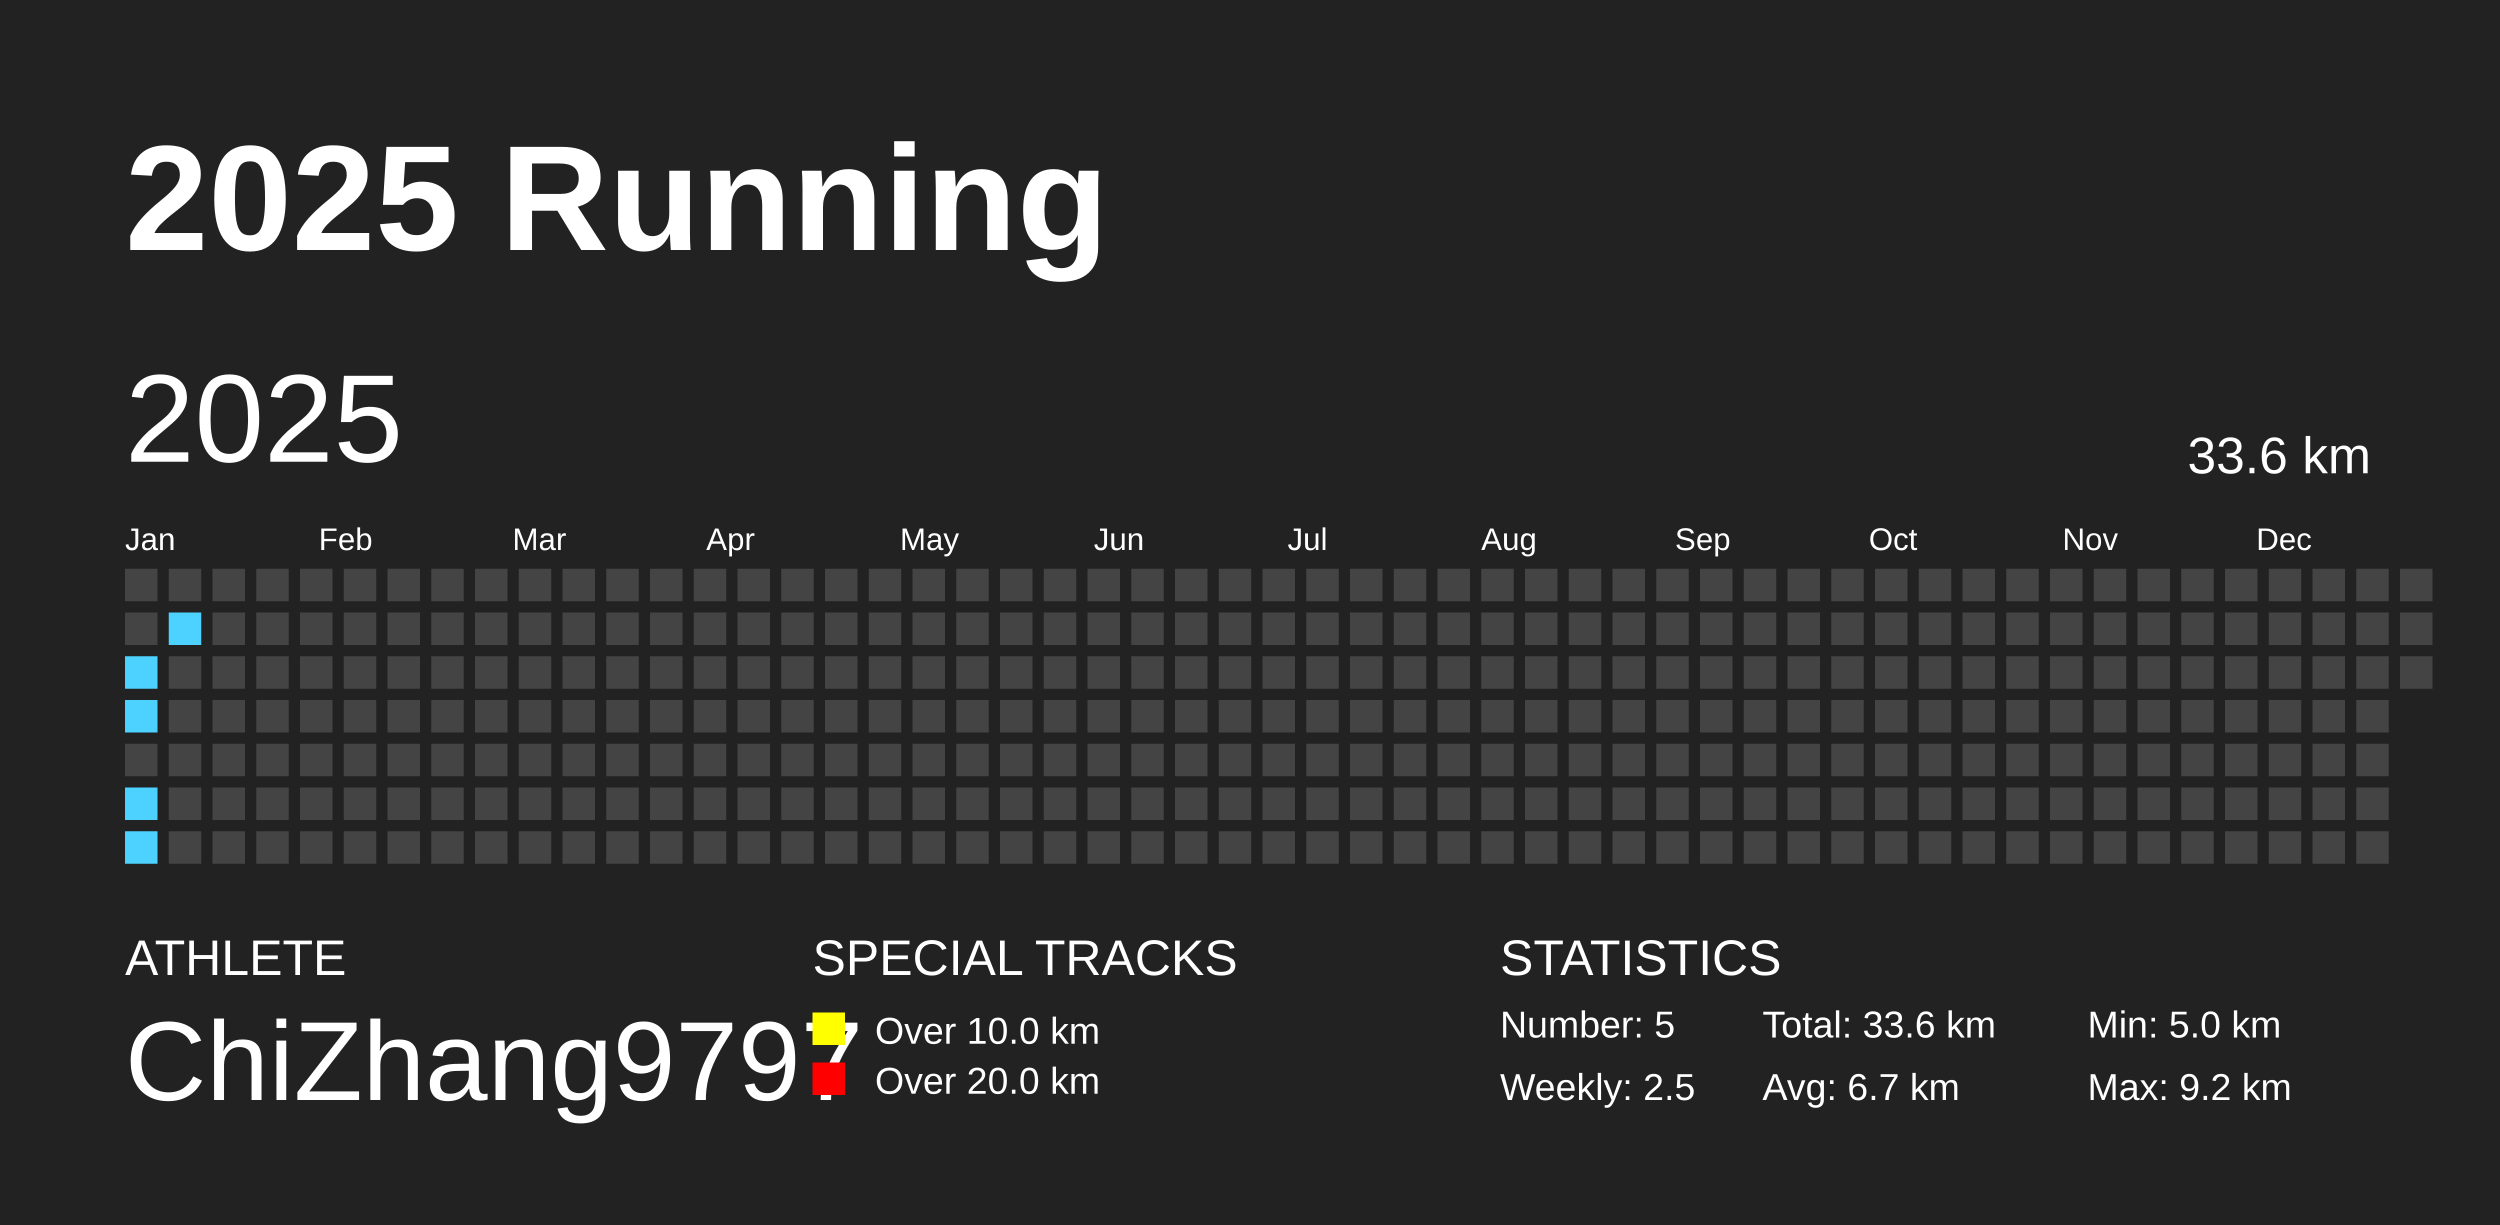
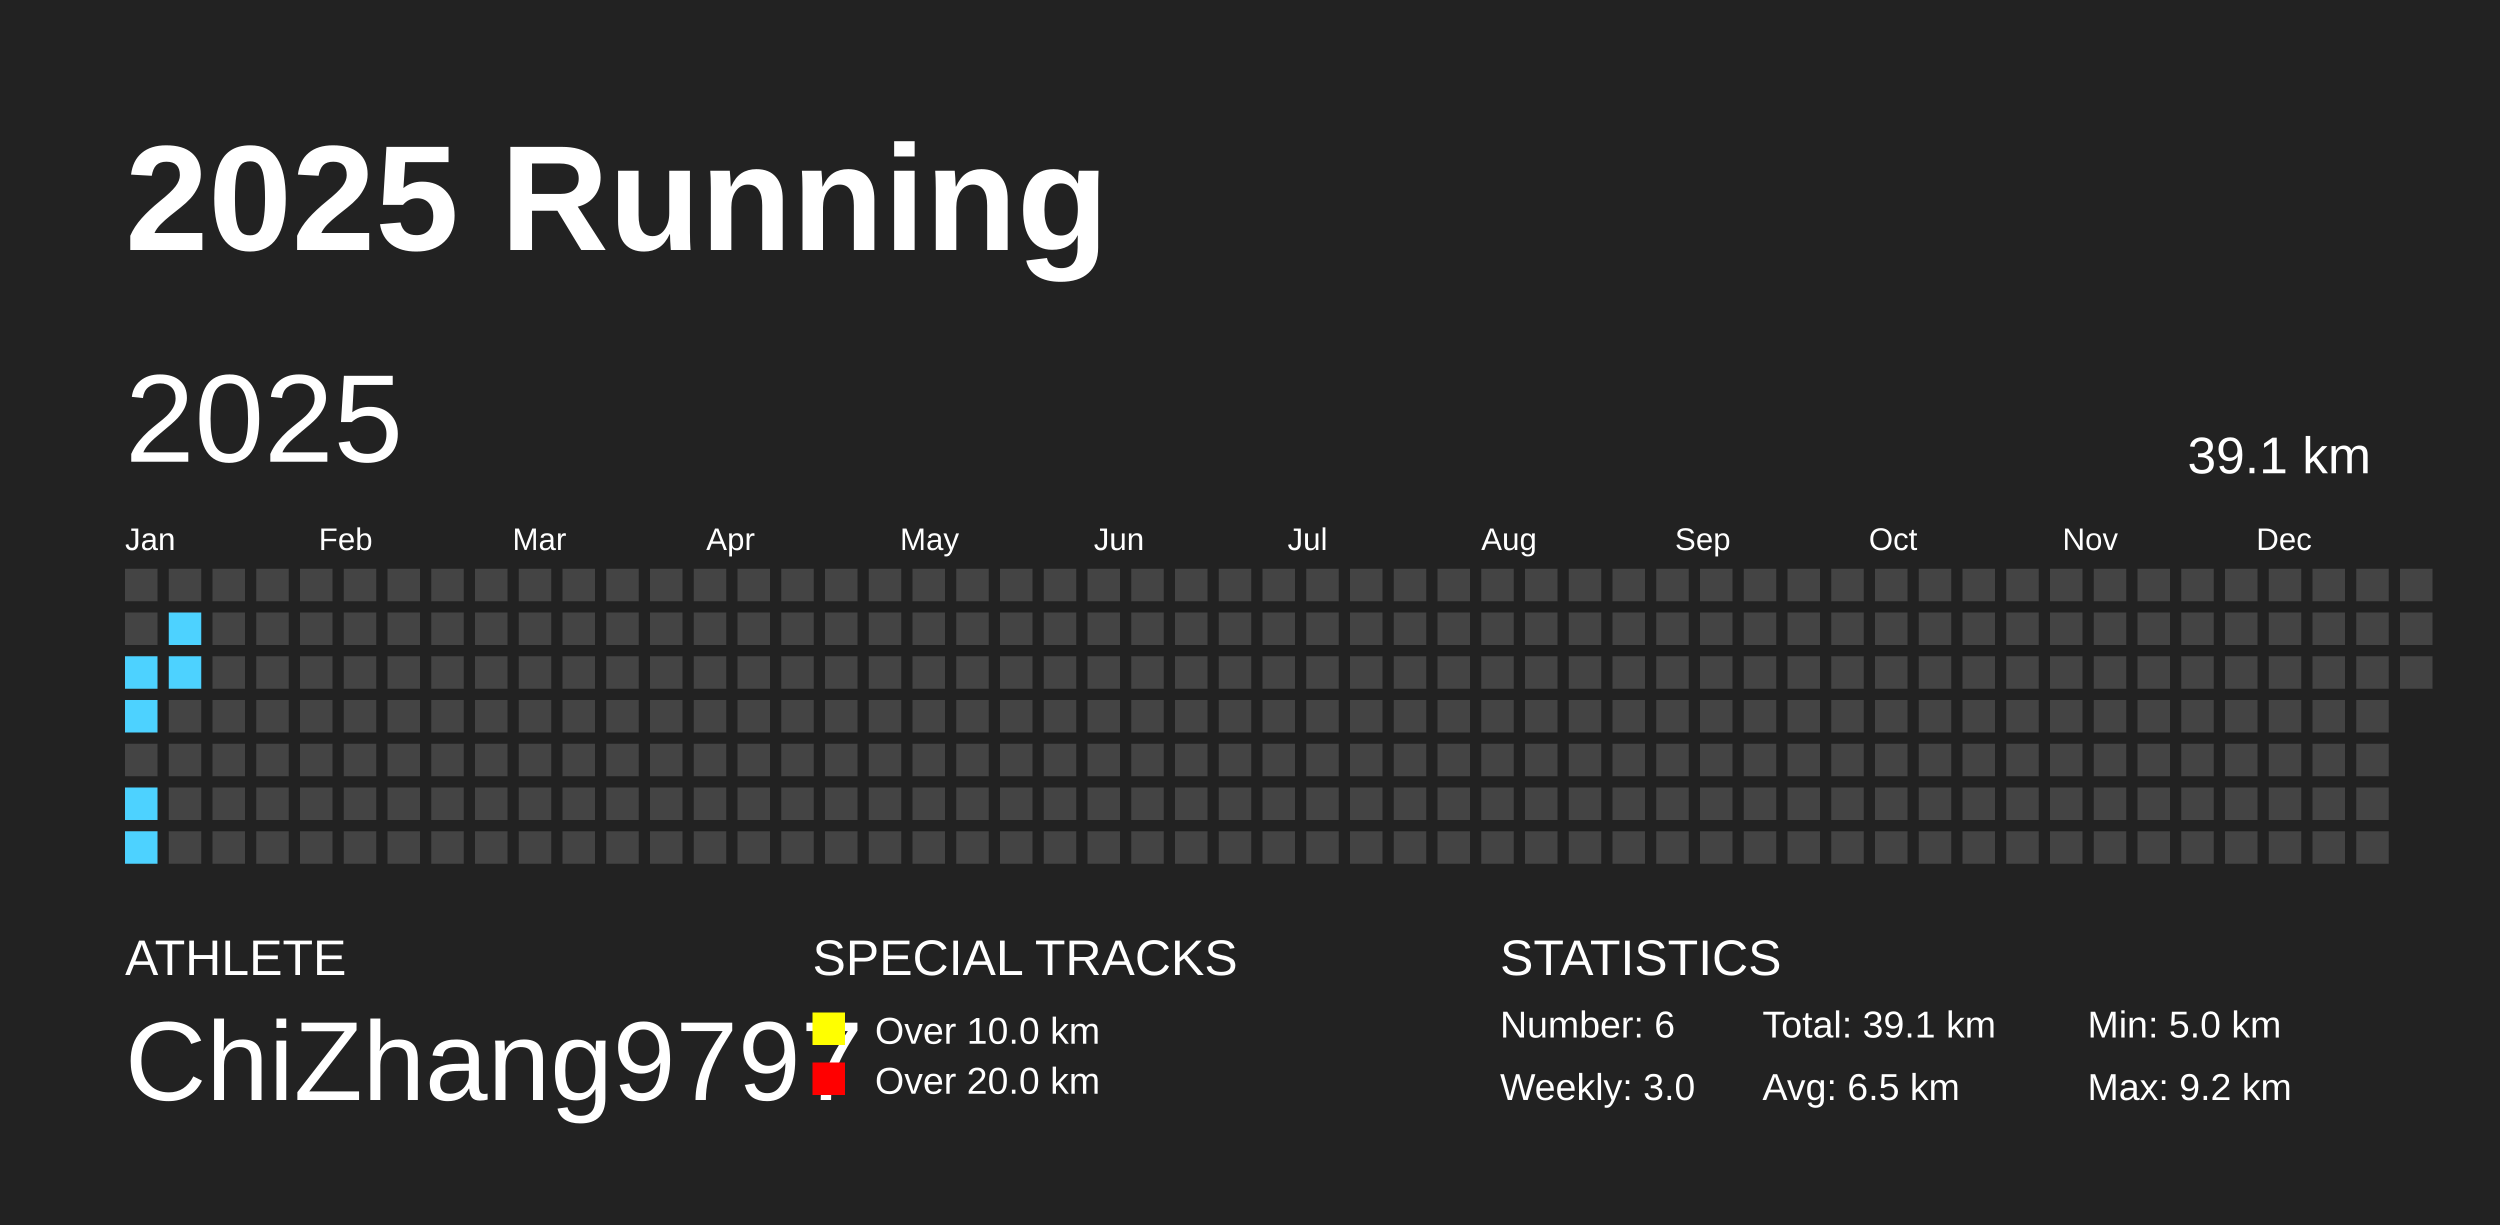
<svg xmlns="http://www.w3.org/2000/svg" baseProfile="full" height="98mm" version="1.1" viewBox="0,0,200,98" width="200mm">
  <defs />
  <rect fill="#222222" height="98" width="200" x="0" y="0" />
  <text fill="#FFFFFF" style="font-size:12px; font-family:Arial; font-weight:bold;" x="10" y="20">2025 Running</text>
  <text fill="#FFFFFF" style="font-size:4px; font-family:Arial" x="10" y="78">ATHLETE</text>
  <text fill="#FFFFFF" style="font-size:9px; font-family:Arial" x="10" y="88">ChiZhang9797</text>
  <text fill="#FFFFFF" style="font-size:4px; font-family:Arial" x="65" y="78">SPECIAL TRACKS</text>
  <rect fill="yellow" height="2.6" width="2.6" x="65" y="81" />
  <text fill="#FFFFFF" style="font-size:3px; font-family:Arial" x="70" y="83.5">Over 10.0 km</text>
  <rect fill="red" height="2.6" width="2.6" x="65" y="85" />
  <text fill="#FFFFFF" style="font-size:3px; font-family:Arial" x="70" y="87.5">Over 20.0 km</text>
  <text fill="#FFFFFF" style="font-size:4px; font-family:Arial" x="120" y="78">STATISTICS</text>
-   <text fill="#FFFFFF" style="font-size:3px; font-family:Arial" x="120" y="83">Number: 5</text>
-   <text fill="#FFFFFF" style="font-size:3px; font-family:Arial" x="120" y="88">Weekly: 2.5</text>
-   <text fill="#FFFFFF" style="font-size:3px; font-family:Arial" x="141" y="83">Total: 33.6 km</text>
-   <text fill="#FFFFFF" style="font-size:3px; font-family:Arial" x="141" y="88">Avg: 6.7 km</text>
+   <text fill="#FFFFFF" style="font-size:3px; font-family:Arial" x="120" y="83">Number: 6</text>
+   <text fill="#FFFFFF" style="font-size:3px; font-family:Arial" x="120" y="88">Weekly: 3.0</text>
+   <text fill="#FFFFFF" style="font-size:3px; font-family:Arial" x="141" y="83">Total: 39.1 km</text>
+   <text fill="#FFFFFF" style="font-size:3px; font-family:Arial" x="141" y="88">Avg: 6.5 km</text>
  <text fill="#FFFFFF" style="font-size:3px; font-family:Arial" x="167" y="83">Min: 5.0 km</text>
  <text fill="#FFFFFF" style="font-size:3px; font-family:Arial" x="167" y="88">Max: 9.2 km</text>
  <text dominant-baseline="hanging" fill="#FFFFFF" style="font-size:10.0px; font-family:Arial;" x="10" y="30">2025</text>
-   <text dominant-baseline="hanging" fill="#FFFFFF" style="font-size:4.125px; font-family:Arial;" x="175" y="35">33.6 km</text>
+   <text dominant-baseline="hanging" fill="#FFFFFF" style="font-size:4.125px; font-family:Arial;" x="175" y="35">39.1 km</text>
  <text fill="#FFFFFF" style="font-size:2.5px; font-family:Arial" x="10.0" y="44">Jan</text>
  <text fill="#FFFFFF" style="font-size:2.5px; font-family:Arial" x="25.5" y="44">Feb</text>
  <text fill="#FFFFFF" style="font-size:2.5px; font-family:Arial" x="41.0" y="44">Mar</text>
  <text fill="#FFFFFF" style="font-size:2.5px; font-family:Arial" x="56.5" y="44">Apr</text>
  <text fill="#FFFFFF" style="font-size:2.5px; font-family:Arial" x="72.0" y="44">May</text>
  <text fill="#FFFFFF" style="font-size:2.5px; font-family:Arial" x="87.5" y="44">Jun</text>
  <text fill="#FFFFFF" style="font-size:2.5px; font-family:Arial" x="103.0" y="44">Jul</text>
  <text fill="#FFFFFF" style="font-size:2.5px; font-family:Arial" x="118.5" y="44">Aug</text>
  <text fill="#FFFFFF" style="font-size:2.5px; font-family:Arial" x="134.0" y="44">Sep</text>
  <text fill="#FFFFFF" style="font-size:2.5px; font-family:Arial" x="149.5" y="44">Oct</text>
  <text fill="#FFFFFF" style="font-size:2.5px; font-family:Arial" x="165.0" y="44">Nov</text>
  <text fill="#FFFFFF" style="font-size:2.5px; font-family:Arial" x="180.5" y="44">Dec</text>
  <rect fill="#444444" height="2.6" width="2.6" x="10.0" y="45.5" />
  <rect fill="#444444" height="2.6" width="2.6" x="10.0" y="49.0" />
  <rect fill="#4DD2FF" height="2.6" width="2.6" x="10.0" y="52.5" />
  <rect fill="#4DD2FF" height="2.6" width="2.6" x="10.0" y="56.0" />
  <rect fill="#444444" height="2.6" width="2.6" x="10.0" y="59.5" />
  <rect fill="#4DD2FF" height="2.6" width="2.6" x="10.0" y="63.0" />
  <rect fill="#4DD2FF" height="2.6" width="2.6" x="10.0" y="66.5" />
  <rect fill="#444444" height="2.6" width="2.6" x="13.5" y="45.5" />
  <rect fill="#4DD2FF" height="2.6" width="2.6" x="13.5" y="49.0" />
-   <rect fill="#444444" height="2.6" width="2.6" x="13.5" y="52.5" />
+   <rect fill="#4DD2FF" height="2.6" width="2.6" x="13.5" y="52.5" />
  <rect fill="#444444" height="2.6" width="2.6" x="13.5" y="56.0" />
  <rect fill="#444444" height="2.6" width="2.6" x="13.5" y="59.5" />
  <rect fill="#444444" height="2.6" width="2.6" x="13.5" y="63.0" />
  <rect fill="#444444" height="2.6" width="2.6" x="13.5" y="66.5" />
  <rect fill="#444444" height="2.6" width="2.6" x="17.0" y="45.5" />
  <rect fill="#444444" height="2.6" width="2.6" x="17.0" y="49.0" />
  <rect fill="#444444" height="2.6" width="2.6" x="17.0" y="52.5" />
  <rect fill="#444444" height="2.6" width="2.6" x="17.0" y="56.0" />
  <rect fill="#444444" height="2.6" width="2.6" x="17.0" y="59.5" />
  <rect fill="#444444" height="2.6" width="2.6" x="17.0" y="63.0" />
  <rect fill="#444444" height="2.6" width="2.6" x="17.0" y="66.5" />
  <rect fill="#444444" height="2.6" width="2.6" x="20.5" y="45.5" />
  <rect fill="#444444" height="2.6" width="2.6" x="20.5" y="49.0" />
  <rect fill="#444444" height="2.6" width="2.6" x="20.5" y="52.5" />
  <rect fill="#444444" height="2.6" width="2.6" x="20.5" y="56.0" />
  <rect fill="#444444" height="2.6" width="2.6" x="20.5" y="59.5" />
  <rect fill="#444444" height="2.6" width="2.6" x="20.5" y="63.0" />
  <rect fill="#444444" height="2.6" width="2.6" x="20.5" y="66.5" />
  <rect fill="#444444" height="2.6" width="2.6" x="24.0" y="45.5" />
  <rect fill="#444444" height="2.6" width="2.6" x="24.0" y="49.0" />
  <rect fill="#444444" height="2.6" width="2.6" x="24.0" y="52.5" />
  <rect fill="#444444" height="2.6" width="2.6" x="24.0" y="56.0" />
  <rect fill="#444444" height="2.6" width="2.6" x="24.0" y="59.5" />
  <rect fill="#444444" height="2.6" width="2.6" x="24.0" y="63.0" />
  <rect fill="#444444" height="2.6" width="2.6" x="24.0" y="66.5" />
  <rect fill="#444444" height="2.6" width="2.6" x="27.5" y="45.5" />
  <rect fill="#444444" height="2.6" width="2.6" x="27.5" y="49.0" />
  <rect fill="#444444" height="2.6" width="2.6" x="27.5" y="52.5" />
  <rect fill="#444444" height="2.6" width="2.6" x="27.5" y="56.0" />
  <rect fill="#444444" height="2.6" width="2.6" x="27.5" y="59.5" />
  <rect fill="#444444" height="2.6" width="2.6" x="27.5" y="63.0" />
  <rect fill="#444444" height="2.6" width="2.6" x="27.5" y="66.5" />
  <rect fill="#444444" height="2.6" width="2.6" x="31.0" y="45.5" />
  <rect fill="#444444" height="2.6" width="2.6" x="31.0" y="49.0" />
  <rect fill="#444444" height="2.6" width="2.6" x="31.0" y="52.5" />
  <rect fill="#444444" height="2.6" width="2.6" x="31.0" y="56.0" />
  <rect fill="#444444" height="2.6" width="2.6" x="31.0" y="59.5" />
  <rect fill="#444444" height="2.6" width="2.6" x="31.0" y="63.0" />
  <rect fill="#444444" height="2.6" width="2.6" x="31.0" y="66.5" />
  <rect fill="#444444" height="2.6" width="2.6" x="34.5" y="45.5" />
  <rect fill="#444444" height="2.6" width="2.6" x="34.5" y="49.0" />
  <rect fill="#444444" height="2.6" width="2.6" x="34.5" y="52.5" />
  <rect fill="#444444" height="2.6" width="2.6" x="34.5" y="56.0" />
  <rect fill="#444444" height="2.6" width="2.6" x="34.5" y="59.5" />
  <rect fill="#444444" height="2.6" width="2.6" x="34.5" y="63.0" />
  <rect fill="#444444" height="2.6" width="2.6" x="34.5" y="66.5" />
  <rect fill="#444444" height="2.6" width="2.6" x="38.0" y="45.5" />
  <rect fill="#444444" height="2.6" width="2.6" x="38.0" y="49.0" />
  <rect fill="#444444" height="2.6" width="2.6" x="38.0" y="52.5" />
  <rect fill="#444444" height="2.6" width="2.6" x="38.0" y="56.0" />
  <rect fill="#444444" height="2.6" width="2.6" x="38.0" y="59.5" />
  <rect fill="#444444" height="2.6" width="2.6" x="38.0" y="63.0" />
  <rect fill="#444444" height="2.6" width="2.6" x="38.0" y="66.5" />
  <rect fill="#444444" height="2.6" width="2.6" x="41.5" y="45.5" />
  <rect fill="#444444" height="2.6" width="2.6" x="41.5" y="49.0" />
  <rect fill="#444444" height="2.6" width="2.6" x="41.5" y="52.5" />
  <rect fill="#444444" height="2.6" width="2.6" x="41.5" y="56.0" />
  <rect fill="#444444" height="2.6" width="2.6" x="41.5" y="59.5" />
  <rect fill="#444444" height="2.6" width="2.6" x="41.5" y="63.0" />
  <rect fill="#444444" height="2.6" width="2.6" x="41.5" y="66.5" />
  <rect fill="#444444" height="2.6" width="2.6" x="45.0" y="45.5" />
  <rect fill="#444444" height="2.6" width="2.6" x="45.0" y="49.0" />
  <rect fill="#444444" height="2.6" width="2.6" x="45.0" y="52.5" />
  <rect fill="#444444" height="2.6" width="2.6" x="45.0" y="56.0" />
  <rect fill="#444444" height="2.6" width="2.6" x="45.0" y="59.5" />
  <rect fill="#444444" height="2.6" width="2.6" x="45.0" y="63.0" />
  <rect fill="#444444" height="2.6" width="2.6" x="45.0" y="66.5" />
  <rect fill="#444444" height="2.6" width="2.6" x="48.5" y="45.5" />
  <rect fill="#444444" height="2.6" width="2.6" x="48.5" y="49.0" />
  <rect fill="#444444" height="2.6" width="2.6" x="48.5" y="52.5" />
  <rect fill="#444444" height="2.6" width="2.6" x="48.5" y="56.0" />
  <rect fill="#444444" height="2.6" width="2.6" x="48.5" y="59.5" />
  <rect fill="#444444" height="2.6" width="2.6" x="48.5" y="63.0" />
  <rect fill="#444444" height="2.6" width="2.6" x="48.5" y="66.5" />
  <rect fill="#444444" height="2.6" width="2.6" x="52.0" y="45.5" />
  <rect fill="#444444" height="2.6" width="2.6" x="52.0" y="49.0" />
  <rect fill="#444444" height="2.6" width="2.6" x="52.0" y="52.5" />
  <rect fill="#444444" height="2.6" width="2.6" x="52.0" y="56.0" />
  <rect fill="#444444" height="2.6" width="2.6" x="52.0" y="59.5" />
  <rect fill="#444444" height="2.6" width="2.6" x="52.0" y="63.0" />
  <rect fill="#444444" height="2.6" width="2.6" x="52.0" y="66.5" />
  <rect fill="#444444" height="2.6" width="2.6" x="55.5" y="45.5" />
  <rect fill="#444444" height="2.6" width="2.6" x="55.5" y="49.0" />
  <rect fill="#444444" height="2.6" width="2.6" x="55.5" y="52.5" />
  <rect fill="#444444" height="2.6" width="2.6" x="55.5" y="56.0" />
  <rect fill="#444444" height="2.6" width="2.6" x="55.5" y="59.5" />
  <rect fill="#444444" height="2.6" width="2.6" x="55.5" y="63.0" />
  <rect fill="#444444" height="2.6" width="2.6" x="55.5" y="66.5" />
  <rect fill="#444444" height="2.6" width="2.6" x="59.0" y="45.5" />
  <rect fill="#444444" height="2.6" width="2.6" x="59.0" y="49.0" />
  <rect fill="#444444" height="2.6" width="2.6" x="59.0" y="52.5" />
  <rect fill="#444444" height="2.6" width="2.6" x="59.0" y="56.0" />
  <rect fill="#444444" height="2.6" width="2.6" x="59.0" y="59.5" />
  <rect fill="#444444" height="2.6" width="2.6" x="59.0" y="63.0" />
  <rect fill="#444444" height="2.6" width="2.6" x="59.0" y="66.5" />
  <rect fill="#444444" height="2.6" width="2.6" x="62.5" y="45.5" />
  <rect fill="#444444" height="2.6" width="2.6" x="62.5" y="49.0" />
  <rect fill="#444444" height="2.6" width="2.6" x="62.5" y="52.5" />
  <rect fill="#444444" height="2.6" width="2.6" x="62.5" y="56.0" />
  <rect fill="#444444" height="2.6" width="2.6" x="62.5" y="59.5" />
  <rect fill="#444444" height="2.6" width="2.6" x="62.5" y="63.0" />
  <rect fill="#444444" height="2.6" width="2.6" x="62.5" y="66.5" />
  <rect fill="#444444" height="2.6" width="2.6" x="66.0" y="45.5" />
  <rect fill="#444444" height="2.6" width="2.6" x="66.0" y="49.0" />
  <rect fill="#444444" height="2.6" width="2.6" x="66.0" y="52.5" />
  <rect fill="#444444" height="2.6" width="2.6" x="66.0" y="56.0" />
  <rect fill="#444444" height="2.6" width="2.6" x="66.0" y="59.5" />
  <rect fill="#444444" height="2.6" width="2.6" x="66.0" y="63.0" />
  <rect fill="#444444" height="2.6" width="2.6" x="66.0" y="66.5" />
  <rect fill="#444444" height="2.6" width="2.6" x="69.5" y="45.5" />
  <rect fill="#444444" height="2.6" width="2.6" x="69.5" y="49.0" />
  <rect fill="#444444" height="2.6" width="2.6" x="69.5" y="52.5" />
  <rect fill="#444444" height="2.6" width="2.6" x="69.5" y="56.0" />
  <rect fill="#444444" height="2.6" width="2.6" x="69.5" y="59.5" />
  <rect fill="#444444" height="2.6" width="2.6" x="69.5" y="63.0" />
  <rect fill="#444444" height="2.6" width="2.6" x="69.5" y="66.5" />
  <rect fill="#444444" height="2.6" width="2.6" x="73.0" y="45.5" />
  <rect fill="#444444" height="2.6" width="2.6" x="73.0" y="49.0" />
  <rect fill="#444444" height="2.6" width="2.6" x="73.0" y="52.5" />
  <rect fill="#444444" height="2.6" width="2.6" x="73.0" y="56.0" />
  <rect fill="#444444" height="2.6" width="2.6" x="73.0" y="59.5" />
  <rect fill="#444444" height="2.6" width="2.6" x="73.0" y="63.0" />
  <rect fill="#444444" height="2.6" width="2.6" x="73.0" y="66.5" />
  <rect fill="#444444" height="2.6" width="2.6" x="76.5" y="45.5" />
  <rect fill="#444444" height="2.6" width="2.6" x="76.5" y="49.0" />
  <rect fill="#444444" height="2.6" width="2.6" x="76.5" y="52.5" />
  <rect fill="#444444" height="2.6" width="2.6" x="76.5" y="56.0" />
  <rect fill="#444444" height="2.6" width="2.6" x="76.5" y="59.5" />
  <rect fill="#444444" height="2.6" width="2.6" x="76.5" y="63.0" />
  <rect fill="#444444" height="2.6" width="2.6" x="76.5" y="66.5" />
  <rect fill="#444444" height="2.6" width="2.6" x="80.0" y="45.5" />
  <rect fill="#444444" height="2.6" width="2.6" x="80.0" y="49.0" />
  <rect fill="#444444" height="2.6" width="2.6" x="80.0" y="52.5" />
  <rect fill="#444444" height="2.6" width="2.6" x="80.0" y="56.0" />
  <rect fill="#444444" height="2.6" width="2.6" x="80.0" y="59.5" />
  <rect fill="#444444" height="2.6" width="2.6" x="80.0" y="63.0" />
  <rect fill="#444444" height="2.6" width="2.6" x="80.0" y="66.5" />
  <rect fill="#444444" height="2.6" width="2.6" x="83.5" y="45.5" />
  <rect fill="#444444" height="2.6" width="2.6" x="83.5" y="49.0" />
  <rect fill="#444444" height="2.6" width="2.6" x="83.5" y="52.5" />
  <rect fill="#444444" height="2.6" width="2.6" x="83.5" y="56.0" />
  <rect fill="#444444" height="2.6" width="2.6" x="83.5" y="59.5" />
  <rect fill="#444444" height="2.6" width="2.6" x="83.5" y="63.0" />
  <rect fill="#444444" height="2.6" width="2.6" x="83.5" y="66.5" />
  <rect fill="#444444" height="2.6" width="2.6" x="87.0" y="45.5" />
  <rect fill="#444444" height="2.6" width="2.6" x="87.0" y="49.0" />
  <rect fill="#444444" height="2.6" width="2.6" x="87.0" y="52.5" />
  <rect fill="#444444" height="2.6" width="2.6" x="87.0" y="56.0" />
  <rect fill="#444444" height="2.6" width="2.6" x="87.0" y="59.5" />
  <rect fill="#444444" height="2.6" width="2.6" x="87.0" y="63.0" />
  <rect fill="#444444" height="2.6" width="2.6" x="87.0" y="66.5" />
  <rect fill="#444444" height="2.6" width="2.6" x="90.5" y="45.5" />
  <rect fill="#444444" height="2.6" width="2.6" x="90.5" y="49.0" />
  <rect fill="#444444" height="2.6" width="2.6" x="90.5" y="52.5" />
  <rect fill="#444444" height="2.6" width="2.6" x="90.5" y="56.0" />
  <rect fill="#444444" height="2.6" width="2.6" x="90.5" y="59.5" />
  <rect fill="#444444" height="2.6" width="2.6" x="90.5" y="63.0" />
  <rect fill="#444444" height="2.6" width="2.6" x="90.5" y="66.5" />
  <rect fill="#444444" height="2.6" width="2.6" x="94.0" y="45.5" />
  <rect fill="#444444" height="2.6" width="2.6" x="94.0" y="49.0" />
  <rect fill="#444444" height="2.6" width="2.6" x="94.0" y="52.5" />
  <rect fill="#444444" height="2.6" width="2.6" x="94.0" y="56.0" />
  <rect fill="#444444" height="2.6" width="2.6" x="94.0" y="59.5" />
  <rect fill="#444444" height="2.6" width="2.6" x="94.0" y="63.0" />
  <rect fill="#444444" height="2.6" width="2.6" x="94.0" y="66.5" />
  <rect fill="#444444" height="2.6" width="2.6" x="97.5" y="45.5" />
  <rect fill="#444444" height="2.6" width="2.6" x="97.5" y="49.0" />
  <rect fill="#444444" height="2.6" width="2.6" x="97.5" y="52.5" />
  <rect fill="#444444" height="2.6" width="2.6" x="97.5" y="56.0" />
  <rect fill="#444444" height="2.6" width="2.6" x="97.5" y="59.5" />
  <rect fill="#444444" height="2.6" width="2.6" x="97.5" y="63.0" />
  <rect fill="#444444" height="2.6" width="2.6" x="97.5" y="66.5" />
  <rect fill="#444444" height="2.6" width="2.6" x="101.0" y="45.5" />
  <rect fill="#444444" height="2.6" width="2.6" x="101.0" y="49.0" />
  <rect fill="#444444" height="2.6" width="2.6" x="101.0" y="52.5" />
  <rect fill="#444444" height="2.6" width="2.6" x="101.0" y="56.0" />
  <rect fill="#444444" height="2.6" width="2.6" x="101.0" y="59.5" />
  <rect fill="#444444" height="2.6" width="2.6" x="101.0" y="63.0" />
  <rect fill="#444444" height="2.6" width="2.6" x="101.0" y="66.5" />
  <rect fill="#444444" height="2.6" width="2.6" x="104.5" y="45.5" />
  <rect fill="#444444" height="2.6" width="2.6" x="104.5" y="49.0" />
  <rect fill="#444444" height="2.6" width="2.6" x="104.5" y="52.5" />
  <rect fill="#444444" height="2.6" width="2.6" x="104.5" y="56.0" />
  <rect fill="#444444" height="2.6" width="2.6" x="104.5" y="59.5" />
  <rect fill="#444444" height="2.6" width="2.6" x="104.5" y="63.0" />
  <rect fill="#444444" height="2.6" width="2.6" x="104.5" y="66.5" />
  <rect fill="#444444" height="2.6" width="2.6" x="108.0" y="45.5" />
  <rect fill="#444444" height="2.6" width="2.6" x="108.0" y="49.0" />
  <rect fill="#444444" height="2.6" width="2.6" x="108.0" y="52.5" />
  <rect fill="#444444" height="2.6" width="2.6" x="108.0" y="56.0" />
  <rect fill="#444444" height="2.6" width="2.6" x="108.0" y="59.5" />
  <rect fill="#444444" height="2.6" width="2.6" x="108.0" y="63.0" />
  <rect fill="#444444" height="2.6" width="2.6" x="108.0" y="66.5" />
  <rect fill="#444444" height="2.6" width="2.6" x="111.5" y="45.5" />
  <rect fill="#444444" height="2.6" width="2.6" x="111.5" y="49.0" />
  <rect fill="#444444" height="2.6" width="2.6" x="111.5" y="52.5" />
  <rect fill="#444444" height="2.6" width="2.6" x="111.5" y="56.0" />
  <rect fill="#444444" height="2.6" width="2.6" x="111.5" y="59.5" />
  <rect fill="#444444" height="2.6" width="2.6" x="111.5" y="63.0" />
  <rect fill="#444444" height="2.6" width="2.6" x="111.5" y="66.5" />
  <rect fill="#444444" height="2.6" width="2.6" x="115.0" y="45.5" />
  <rect fill="#444444" height="2.6" width="2.6" x="115.0" y="49.0" />
  <rect fill="#444444" height="2.6" width="2.6" x="115.0" y="52.5" />
  <rect fill="#444444" height="2.6" width="2.6" x="115.0" y="56.0" />
  <rect fill="#444444" height="2.6" width="2.6" x="115.0" y="59.5" />
  <rect fill="#444444" height="2.6" width="2.6" x="115.0" y="63.0" />
  <rect fill="#444444" height="2.6" width="2.6" x="115.0" y="66.5" />
  <rect fill="#444444" height="2.6" width="2.6" x="118.5" y="45.5" />
  <rect fill="#444444" height="2.6" width="2.6" x="118.5" y="49.0" />
  <rect fill="#444444" height="2.6" width="2.6" x="118.5" y="52.5" />
  <rect fill="#444444" height="2.6" width="2.6" x="118.5" y="56.0" />
  <rect fill="#444444" height="2.6" width="2.6" x="118.5" y="59.5" />
  <rect fill="#444444" height="2.6" width="2.6" x="118.5" y="63.0" />
  <rect fill="#444444" height="2.6" width="2.6" x="118.5" y="66.5" />
  <rect fill="#444444" height="2.6" width="2.6" x="122.0" y="45.5" />
  <rect fill="#444444" height="2.6" width="2.6" x="122.0" y="49.0" />
  <rect fill="#444444" height="2.6" width="2.6" x="122.0" y="52.5" />
  <rect fill="#444444" height="2.6" width="2.6" x="122.0" y="56.0" />
  <rect fill="#444444" height="2.6" width="2.6" x="122.0" y="59.5" />
  <rect fill="#444444" height="2.6" width="2.6" x="122.0" y="63.0" />
  <rect fill="#444444" height="2.6" width="2.6" x="122.0" y="66.5" />
  <rect fill="#444444" height="2.6" width="2.6" x="125.5" y="45.5" />
  <rect fill="#444444" height="2.6" width="2.6" x="125.5" y="49.0" />
  <rect fill="#444444" height="2.6" width="2.6" x="125.5" y="52.5" />
  <rect fill="#444444" height="2.6" width="2.6" x="125.5" y="56.0" />
  <rect fill="#444444" height="2.6" width="2.6" x="125.5" y="59.5" />
  <rect fill="#444444" height="2.6" width="2.6" x="125.5" y="63.0" />
  <rect fill="#444444" height="2.6" width="2.6" x="125.5" y="66.5" />
  <rect fill="#444444" height="2.6" width="2.6" x="129.0" y="45.5" />
  <rect fill="#444444" height="2.6" width="2.6" x="129.0" y="49.0" />
  <rect fill="#444444" height="2.6" width="2.6" x="129.0" y="52.5" />
  <rect fill="#444444" height="2.6" width="2.6" x="129.0" y="56.0" />
  <rect fill="#444444" height="2.6" width="2.6" x="129.0" y="59.5" />
  <rect fill="#444444" height="2.6" width="2.6" x="129.0" y="63.0" />
  <rect fill="#444444" height="2.6" width="2.6" x="129.0" y="66.5" />
  <rect fill="#444444" height="2.6" width="2.6" x="132.5" y="45.5" />
  <rect fill="#444444" height="2.6" width="2.6" x="132.5" y="49.0" />
  <rect fill="#444444" height="2.6" width="2.6" x="132.5" y="52.5" />
  <rect fill="#444444" height="2.6" width="2.6" x="132.5" y="56.0" />
  <rect fill="#444444" height="2.6" width="2.6" x="132.5" y="59.5" />
  <rect fill="#444444" height="2.6" width="2.6" x="132.5" y="63.0" />
  <rect fill="#444444" height="2.6" width="2.6" x="132.5" y="66.5" />
  <rect fill="#444444" height="2.6" width="2.6" x="136.0" y="45.5" />
  <rect fill="#444444" height="2.6" width="2.6" x="136.0" y="49.0" />
  <rect fill="#444444" height="2.6" width="2.6" x="136.0" y="52.5" />
  <rect fill="#444444" height="2.6" width="2.6" x="136.0" y="56.0" />
  <rect fill="#444444" height="2.6" width="2.6" x="136.0" y="59.5" />
  <rect fill="#444444" height="2.6" width="2.6" x="136.0" y="63.0" />
  <rect fill="#444444" height="2.6" width="2.6" x="136.0" y="66.5" />
  <rect fill="#444444" height="2.6" width="2.6" x="139.5" y="45.5" />
  <rect fill="#444444" height="2.6" width="2.6" x="139.5" y="49.0" />
  <rect fill="#444444" height="2.6" width="2.6" x="139.5" y="52.5" />
  <rect fill="#444444" height="2.6" width="2.6" x="139.5" y="56.0" />
  <rect fill="#444444" height="2.6" width="2.6" x="139.5" y="59.5" />
  <rect fill="#444444" height="2.6" width="2.6" x="139.5" y="63.0" />
  <rect fill="#444444" height="2.6" width="2.6" x="139.5" y="66.5" />
  <rect fill="#444444" height="2.6" width="2.6" x="143.0" y="45.5" />
  <rect fill="#444444" height="2.6" width="2.6" x="143.0" y="49.0" />
  <rect fill="#444444" height="2.6" width="2.6" x="143.0" y="52.5" />
  <rect fill="#444444" height="2.6" width="2.6" x="143.0" y="56.0" />
  <rect fill="#444444" height="2.6" width="2.6" x="143.0" y="59.5" />
  <rect fill="#444444" height="2.6" width="2.6" x="143.0" y="63.0" />
  <rect fill="#444444" height="2.6" width="2.6" x="143.0" y="66.5" />
  <rect fill="#444444" height="2.6" width="2.6" x="146.5" y="45.5" />
  <rect fill="#444444" height="2.6" width="2.6" x="146.5" y="49.0" />
  <rect fill="#444444" height="2.6" width="2.6" x="146.5" y="52.5" />
  <rect fill="#444444" height="2.6" width="2.6" x="146.5" y="56.0" />
  <rect fill="#444444" height="2.6" width="2.6" x="146.5" y="59.5" />
  <rect fill="#444444" height="2.6" width="2.6" x="146.5" y="63.0" />
  <rect fill="#444444" height="2.6" width="2.6" x="146.5" y="66.5" />
  <rect fill="#444444" height="2.6" width="2.6" x="150.0" y="45.5" />
  <rect fill="#444444" height="2.6" width="2.6" x="150.0" y="49.0" />
  <rect fill="#444444" height="2.6" width="2.6" x="150.0" y="52.5" />
  <rect fill="#444444" height="2.6" width="2.6" x="150.0" y="56.0" />
  <rect fill="#444444" height="2.6" width="2.6" x="150.0" y="59.5" />
  <rect fill="#444444" height="2.6" width="2.6" x="150.0" y="63.0" />
  <rect fill="#444444" height="2.6" width="2.6" x="150.0" y="66.5" />
  <rect fill="#444444" height="2.6" width="2.6" x="153.5" y="45.5" />
  <rect fill="#444444" height="2.6" width="2.6" x="153.5" y="49.0" />
  <rect fill="#444444" height="2.6" width="2.6" x="153.5" y="52.5" />
  <rect fill="#444444" height="2.6" width="2.6" x="153.5" y="56.0" />
  <rect fill="#444444" height="2.6" width="2.6" x="153.5" y="59.5" />
  <rect fill="#444444" height="2.6" width="2.6" x="153.5" y="63.0" />
  <rect fill="#444444" height="2.6" width="2.6" x="153.5" y="66.5" />
  <rect fill="#444444" height="2.6" width="2.6" x="157.0" y="45.5" />
  <rect fill="#444444" height="2.6" width="2.6" x="157.0" y="49.0" />
  <rect fill="#444444" height="2.6" width="2.6" x="157.0" y="52.5" />
  <rect fill="#444444" height="2.6" width="2.6" x="157.0" y="56.0" />
  <rect fill="#444444" height="2.6" width="2.6" x="157.0" y="59.5" />
  <rect fill="#444444" height="2.6" width="2.6" x="157.0" y="63.0" />
  <rect fill="#444444" height="2.6" width="2.6" x="157.0" y="66.5" />
  <rect fill="#444444" height="2.6" width="2.6" x="160.5" y="45.5" />
  <rect fill="#444444" height="2.6" width="2.6" x="160.5" y="49.0" />
  <rect fill="#444444" height="2.6" width="2.6" x="160.5" y="52.5" />
  <rect fill="#444444" height="2.6" width="2.6" x="160.5" y="56.0" />
  <rect fill="#444444" height="2.6" width="2.6" x="160.5" y="59.5" />
  <rect fill="#444444" height="2.6" width="2.6" x="160.5" y="63.0" />
  <rect fill="#444444" height="2.6" width="2.6" x="160.5" y="66.5" />
  <rect fill="#444444" height="2.6" width="2.6" x="164.0" y="45.5" />
  <rect fill="#444444" height="2.6" width="2.6" x="164.0" y="49.0" />
  <rect fill="#444444" height="2.6" width="2.6" x="164.0" y="52.5" />
  <rect fill="#444444" height="2.6" width="2.6" x="164.0" y="56.0" />
  <rect fill="#444444" height="2.6" width="2.6" x="164.0" y="59.5" />
  <rect fill="#444444" height="2.6" width="2.6" x="164.0" y="63.0" />
  <rect fill="#444444" height="2.6" width="2.6" x="164.0" y="66.5" />
  <rect fill="#444444" height="2.6" width="2.6" x="167.5" y="45.5" />
  <rect fill="#444444" height="2.6" width="2.6" x="167.5" y="49.0" />
  <rect fill="#444444" height="2.6" width="2.6" x="167.5" y="52.5" />
  <rect fill="#444444" height="2.6" width="2.6" x="167.5" y="56.0" />
  <rect fill="#444444" height="2.6" width="2.6" x="167.5" y="59.5" />
  <rect fill="#444444" height="2.6" width="2.6" x="167.5" y="63.0" />
  <rect fill="#444444" height="2.6" width="2.6" x="167.5" y="66.5" />
  <rect fill="#444444" height="2.6" width="2.6" x="171.0" y="45.5" />
  <rect fill="#444444" height="2.6" width="2.6" x="171.0" y="49.0" />
  <rect fill="#444444" height="2.6" width="2.6" x="171.0" y="52.5" />
  <rect fill="#444444" height="2.6" width="2.6" x="171.0" y="56.0" />
  <rect fill="#444444" height="2.6" width="2.6" x="171.0" y="59.5" />
  <rect fill="#444444" height="2.6" width="2.6" x="171.0" y="63.0" />
  <rect fill="#444444" height="2.6" width="2.6" x="171.0" y="66.5" />
  <rect fill="#444444" height="2.6" width="2.6" x="174.5" y="45.5" />
  <rect fill="#444444" height="2.6" width="2.6" x="174.5" y="49.0" />
  <rect fill="#444444" height="2.6" width="2.6" x="174.5" y="52.5" />
  <rect fill="#444444" height="2.6" width="2.6" x="174.5" y="56.0" />
  <rect fill="#444444" height="2.6" width="2.6" x="174.5" y="59.5" />
  <rect fill="#444444" height="2.6" width="2.6" x="174.5" y="63.0" />
  <rect fill="#444444" height="2.6" width="2.6" x="174.5" y="66.5" />
  <rect fill="#444444" height="2.6" width="2.6" x="178.0" y="45.5" />
  <rect fill="#444444" height="2.6" width="2.6" x="178.0" y="49.0" />
  <rect fill="#444444" height="2.6" width="2.6" x="178.0" y="52.5" />
  <rect fill="#444444" height="2.6" width="2.6" x="178.0" y="56.0" />
  <rect fill="#444444" height="2.6" width="2.6" x="178.0" y="59.5" />
  <rect fill="#444444" height="2.6" width="2.6" x="178.0" y="63.0" />
  <rect fill="#444444" height="2.6" width="2.6" x="178.0" y="66.5" />
  <rect fill="#444444" height="2.6" width="2.6" x="181.5" y="45.5" />
  <rect fill="#444444" height="2.6" width="2.6" x="181.5" y="49.0" />
  <rect fill="#444444" height="2.6" width="2.6" x="181.5" y="52.5" />
  <rect fill="#444444" height="2.6" width="2.6" x="181.5" y="56.0" />
  <rect fill="#444444" height="2.6" width="2.6" x="181.5" y="59.5" />
  <rect fill="#444444" height="2.6" width="2.6" x="181.5" y="63.0" />
  <rect fill="#444444" height="2.6" width="2.6" x="181.5" y="66.5" />
  <rect fill="#444444" height="2.6" width="2.6" x="185.0" y="45.5" />
  <rect fill="#444444" height="2.6" width="2.6" x="185.0" y="49.0" />
  <rect fill="#444444" height="2.6" width="2.6" x="185.0" y="52.5" />
  <rect fill="#444444" height="2.6" width="2.6" x="185.0" y="56.0" />
  <rect fill="#444444" height="2.6" width="2.6" x="185.0" y="59.5" />
  <rect fill="#444444" height="2.6" width="2.6" x="185.0" y="63.0" />
  <rect fill="#444444" height="2.6" width="2.6" x="185.0" y="66.5" />
  <rect fill="#444444" height="2.6" width="2.6" x="188.5" y="45.5" />
  <rect fill="#444444" height="2.6" width="2.6" x="188.5" y="49.0" />
  <rect fill="#444444" height="2.6" width="2.6" x="188.5" y="52.5" />
  <rect fill="#444444" height="2.6" width="2.6" x="188.5" y="56.0" />
  <rect fill="#444444" height="2.6" width="2.6" x="188.5" y="59.5" />
  <rect fill="#444444" height="2.6" width="2.6" x="188.5" y="63.0" />
  <rect fill="#444444" height="2.6" width="2.6" x="188.5" y="66.5" />
  <rect fill="#444444" height="2.6" width="2.6" x="192.0" y="45.5" />
  <rect fill="#444444" height="2.6" width="2.6" x="192.0" y="49.0" />
  <rect fill="#444444" height="2.6" width="2.6" x="192.0" y="52.5" />
</svg>
